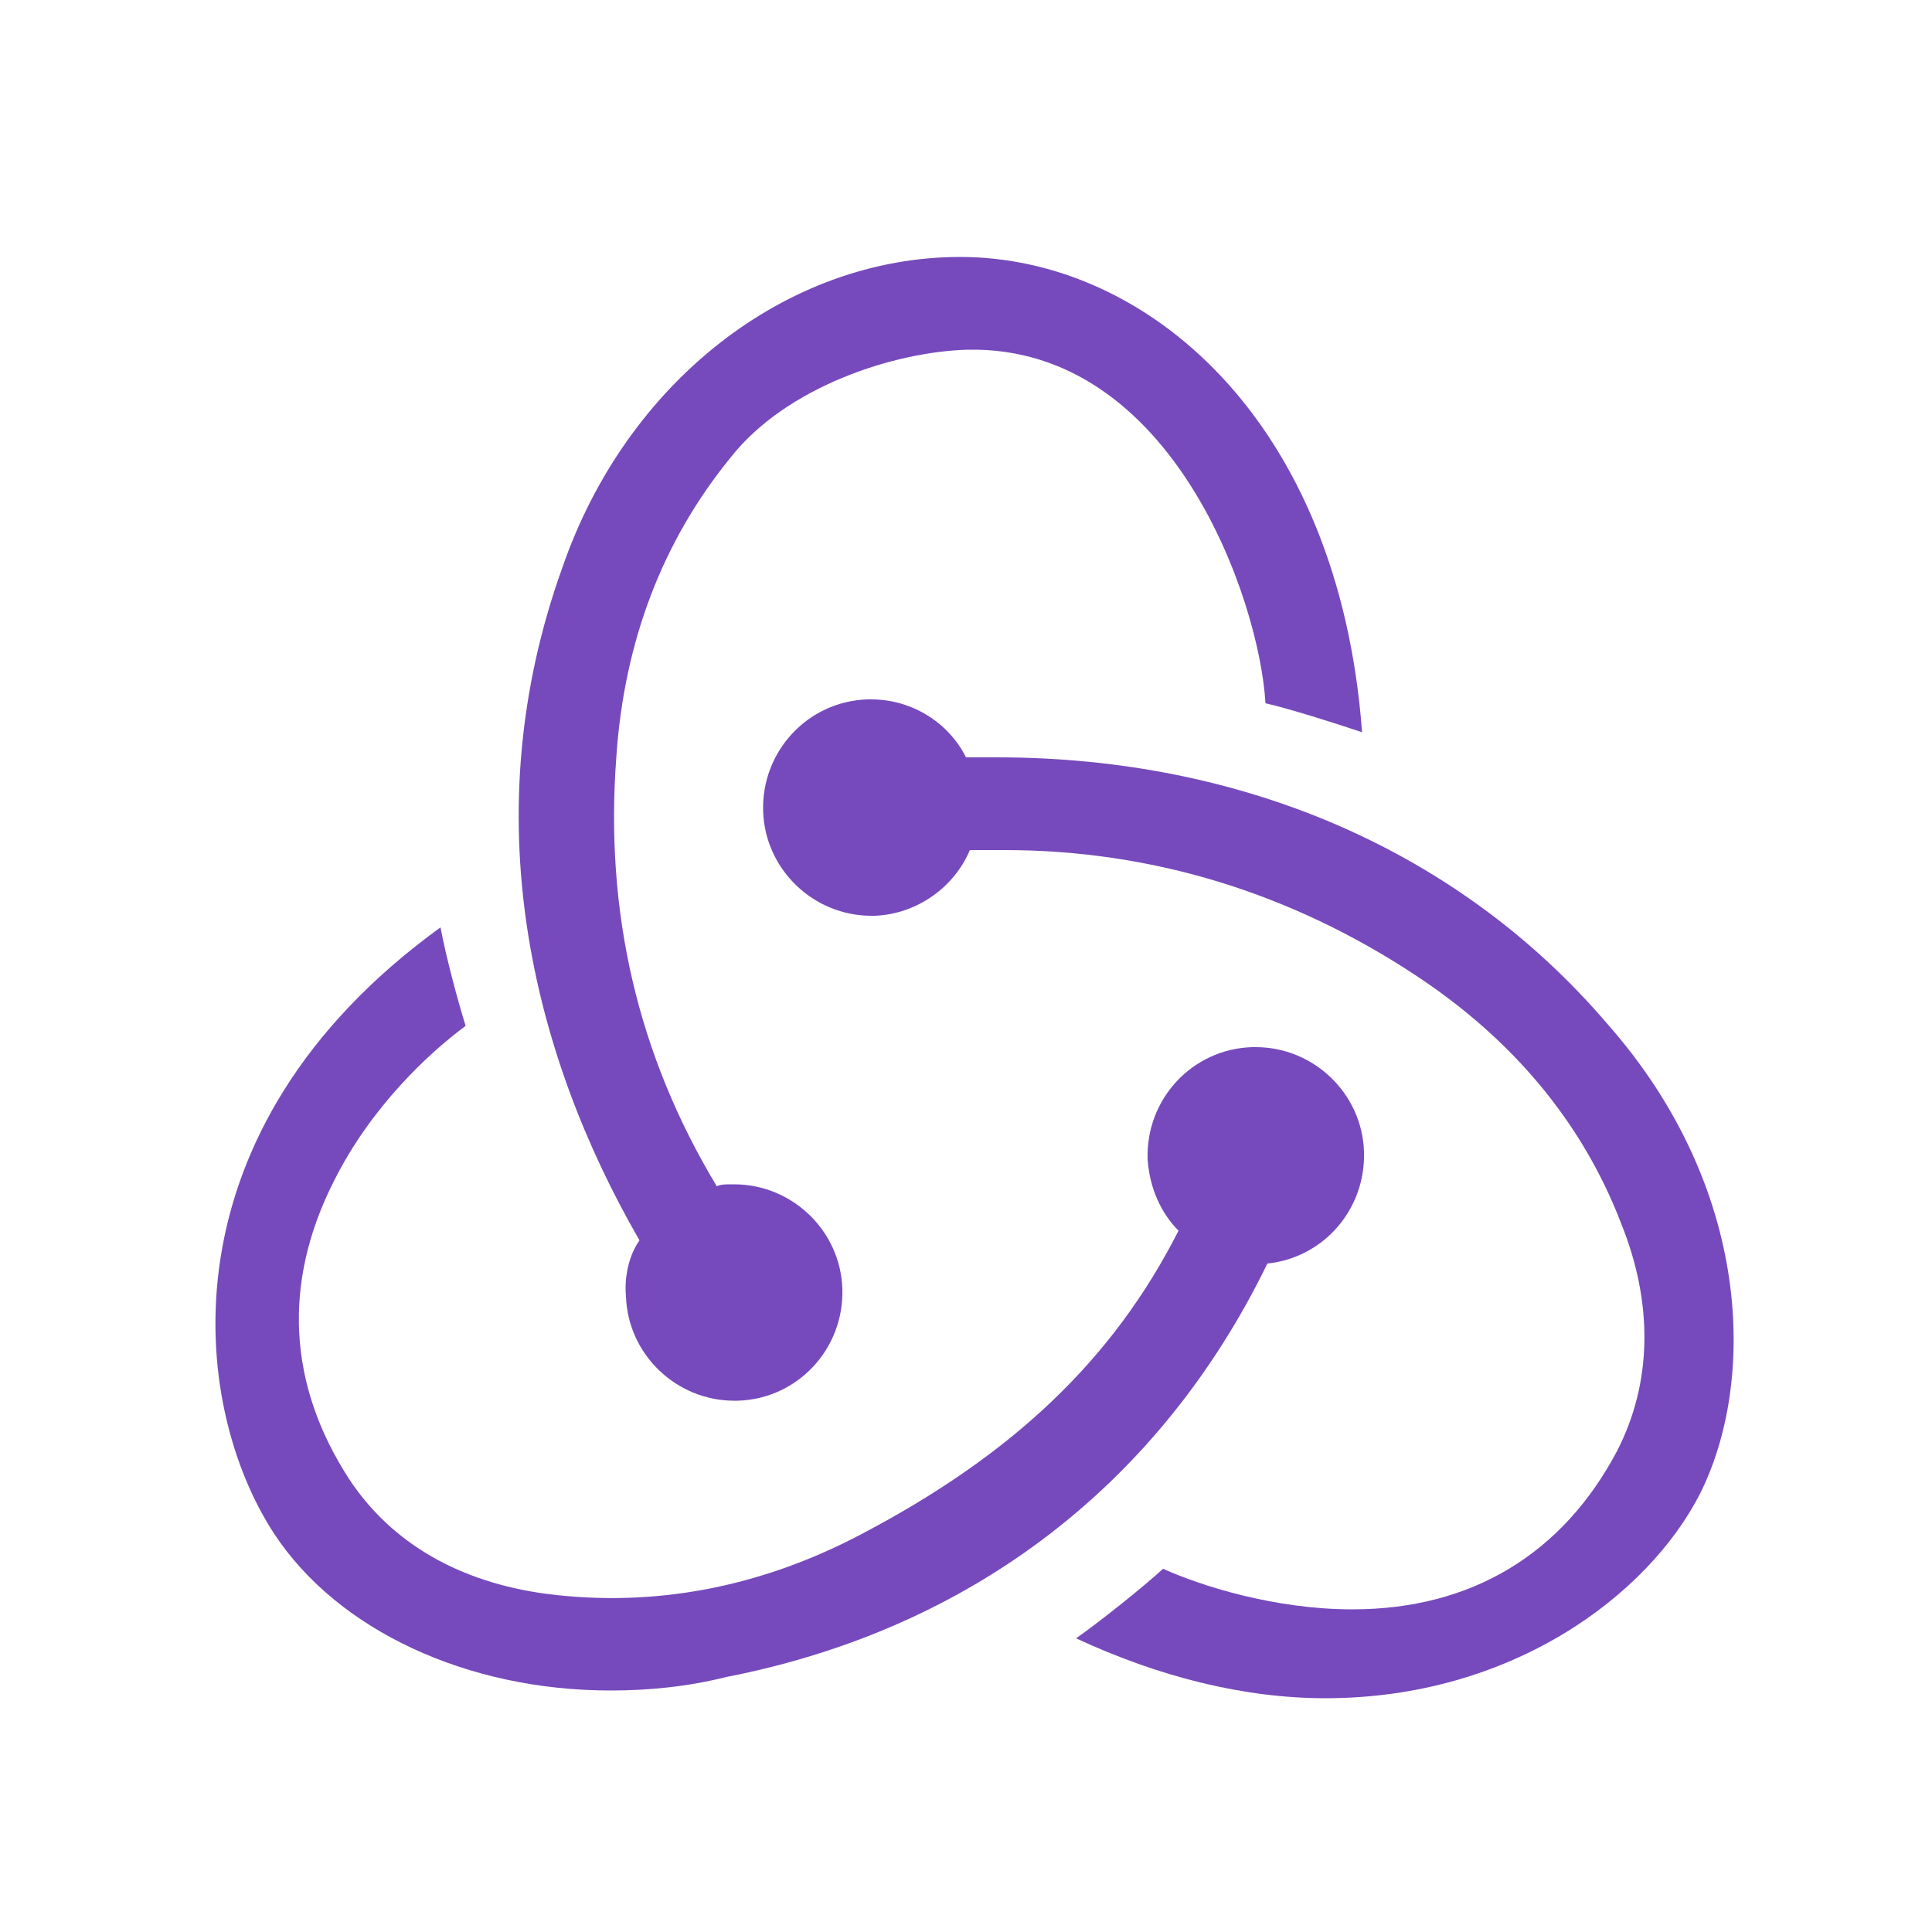
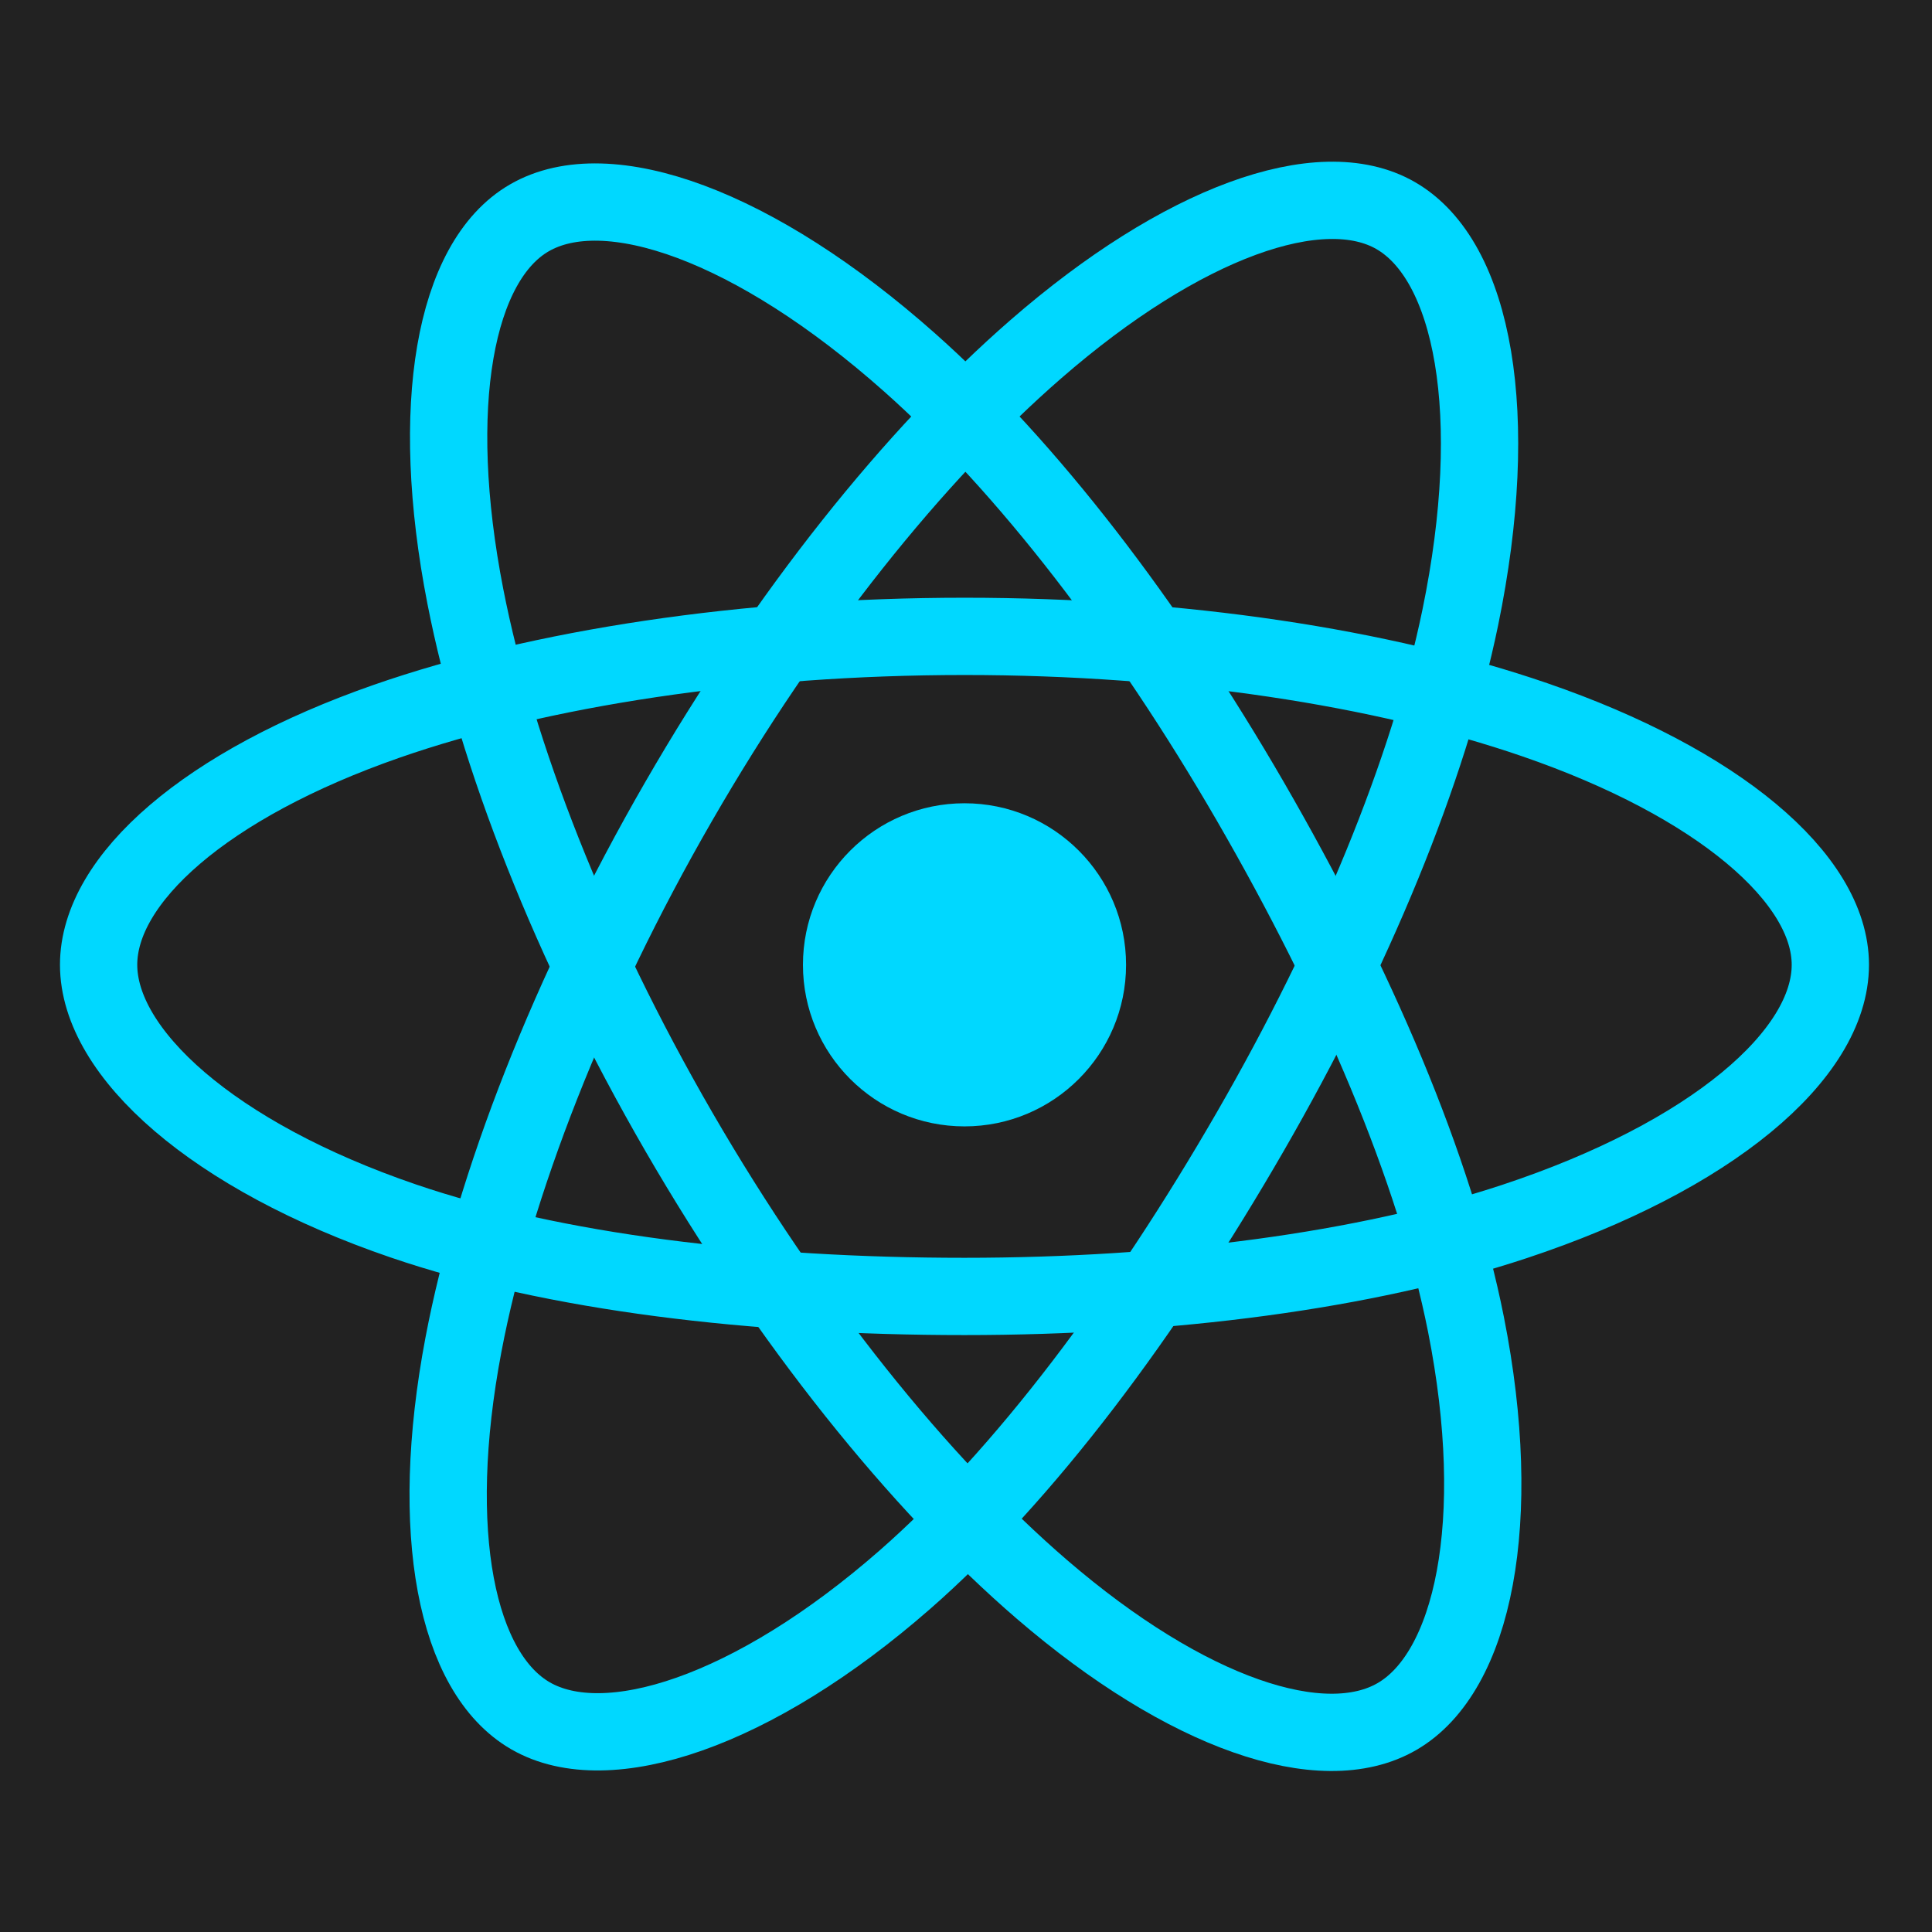
- <svg xmlns="http://www.w3.org/2000/svg" viewBox="0 0 100 100">
-   <g fill="#764ABC">
-     <path d="M65.6 65.4c2.9-.3 5.1-2.8 5-5.8-.1-3-2.6-5.4-5.6-5.4h-.2c-3.1.1-5.5 2.7-5.4 5.8.1 1.5.7 2.8 1.6 3.7-3.4 6.7-8.6 11.6-16.4 15.7-5.3 2.8-10.8 3.8-16.3 3.1-4.5-.6-8-2.6-10.2-5.9-3.2-4.9-3.5-10.2-.8-15.5 1.9-3.8 4.9-6.6 6.8-8-.4-1.3-1-3.5-1.3-5.1-14.5 10.5-13 24.7-8.6 31.4 3.3 5 10 8.1 17.4 8.1 2 0 4-.2 6-.7 12.8-2.5 22.5-10.1 28-21.4z" />
-     <path d="M83.2 53c-7.6-8.9-18.8-13.8-31.6-13.8H50c-.9-1.8-2.8-3-4.9-3h-.2c-3.1.1-5.5 2.7-5.4 5.8.1 3 2.6 5.4 5.6 5.4h.2c2.2-.1 4.1-1.5 4.9-3.4H52c7.6 0 14.8 2.2 21.3 6.5 5 3.3 8.6 7.6 10.6 12.8 1.7 4.2 1.6 8.3-.2 11.8-2.8 5.3-7.5 8.2-13.7 8.2-4 0-7.8-1.2-9.8-2.1-1.1 1-3.1 2.6-4.5 3.6 4.3 2 8.7 3.1 12.9 3.1 9.6 0 16.7-5.3 19.4-10.6 2.9-5.8 2.7-15.8-4.8-24.3z" />
-     <path d="M32.4 67.1c.1 3 2.6 5.4 5.6 5.4h.2c3.1-.1 5.5-2.7 5.4-5.8-.1-3-2.6-5.4-5.6-5.4h-.2c-.2 0-.5 0-.7.1-4.1-6.8-5.8-14.2-5.2-22.2.4-6 2.4-11.2 5.9-15.5 2.9-3.7 8.5-5.5 12.3-5.6 10.6-.2 15.1 13 15.4 18.3 1.3.3 3.5 1 5 1.5-1.2-16.2-11.2-24.6-20.8-24.6-9 0-17.3 6.5-20.6 16.1-4.6 12.8-1.6 25.1 4 34.8-.5.7-.8 1.8-.7 2.9z" />
-   </g>
+ <svg xmlns="http://www.w3.org/2000/svg" id="Layer_2" viewBox="0 0 3618.6 3618.6" width="3618.6" height="3618.6">
+   <style>.st0{fill:#222}.st1{fill:#00d8ff}.st2{fill:none;stroke:#00d8ff;stroke-width:144.746;stroke-miterlimit:10}</style>
+   <path class="st0" d="M0 0h3618.6v3618.6H0z" />
+   <circle class="st1" cx="1806.5" cy="1807.1" r="302.6" />
+   <path class="st2" d="M1806.5 1191.9c406.2 0 783.6 58.3 1068.1 156.2 342.8 118 553.6 296.9 553.6 458.9 0 168.8-223.4 358.9-591.5 480.8-278.3 92.2-644.6 140.4-1030.2 140.4-395.4 0-769.7-45.2-1051.2-141.4-356.1-121.7-570.6-314.2-570.6-479.8 0-160.7 201.3-338.2 539.3-456 285.6-99.5 672.3-159.1 1082.5-159.1z" />
+   <path class="st2" d="M1271 1501.3c202.9-351.9 442-649.7 669-847.2 273.5-238 533.8-331.2 674.1-250.3 146.2 84.3 199.3 372.8 121 752.7-59.2 287.2-200.4 628.5-393.1 962.6-197.5 342.5-423.7 644.2-647.6 840-283.3 247.7-557.3 337.3-700.7 254.6-139.2-80.3-192.4-343.3-125.7-695 56.4-297.4 198-662.1 403-1017.4z" />
+   <path class="st2" d="M1271.5 2119.8c-203.5-351.6-342.1-707.4-399.9-1002.7-69.6-355.8-20.4-627.9 119.8-709 146.1-84.6 422.5 13.5 712.5 271 219.3 194.7 444.4 487.5 637.6 821.3 198.1 342.2 346.6 688.8 404.3 980.5 73.1 369.2 13.9 651.3-129.4 734.2-139.1 80.5-393.5-4.7-664.9-238.2-229.2-197.3-474.5-502.1-680-857.1z" />
</svg>
